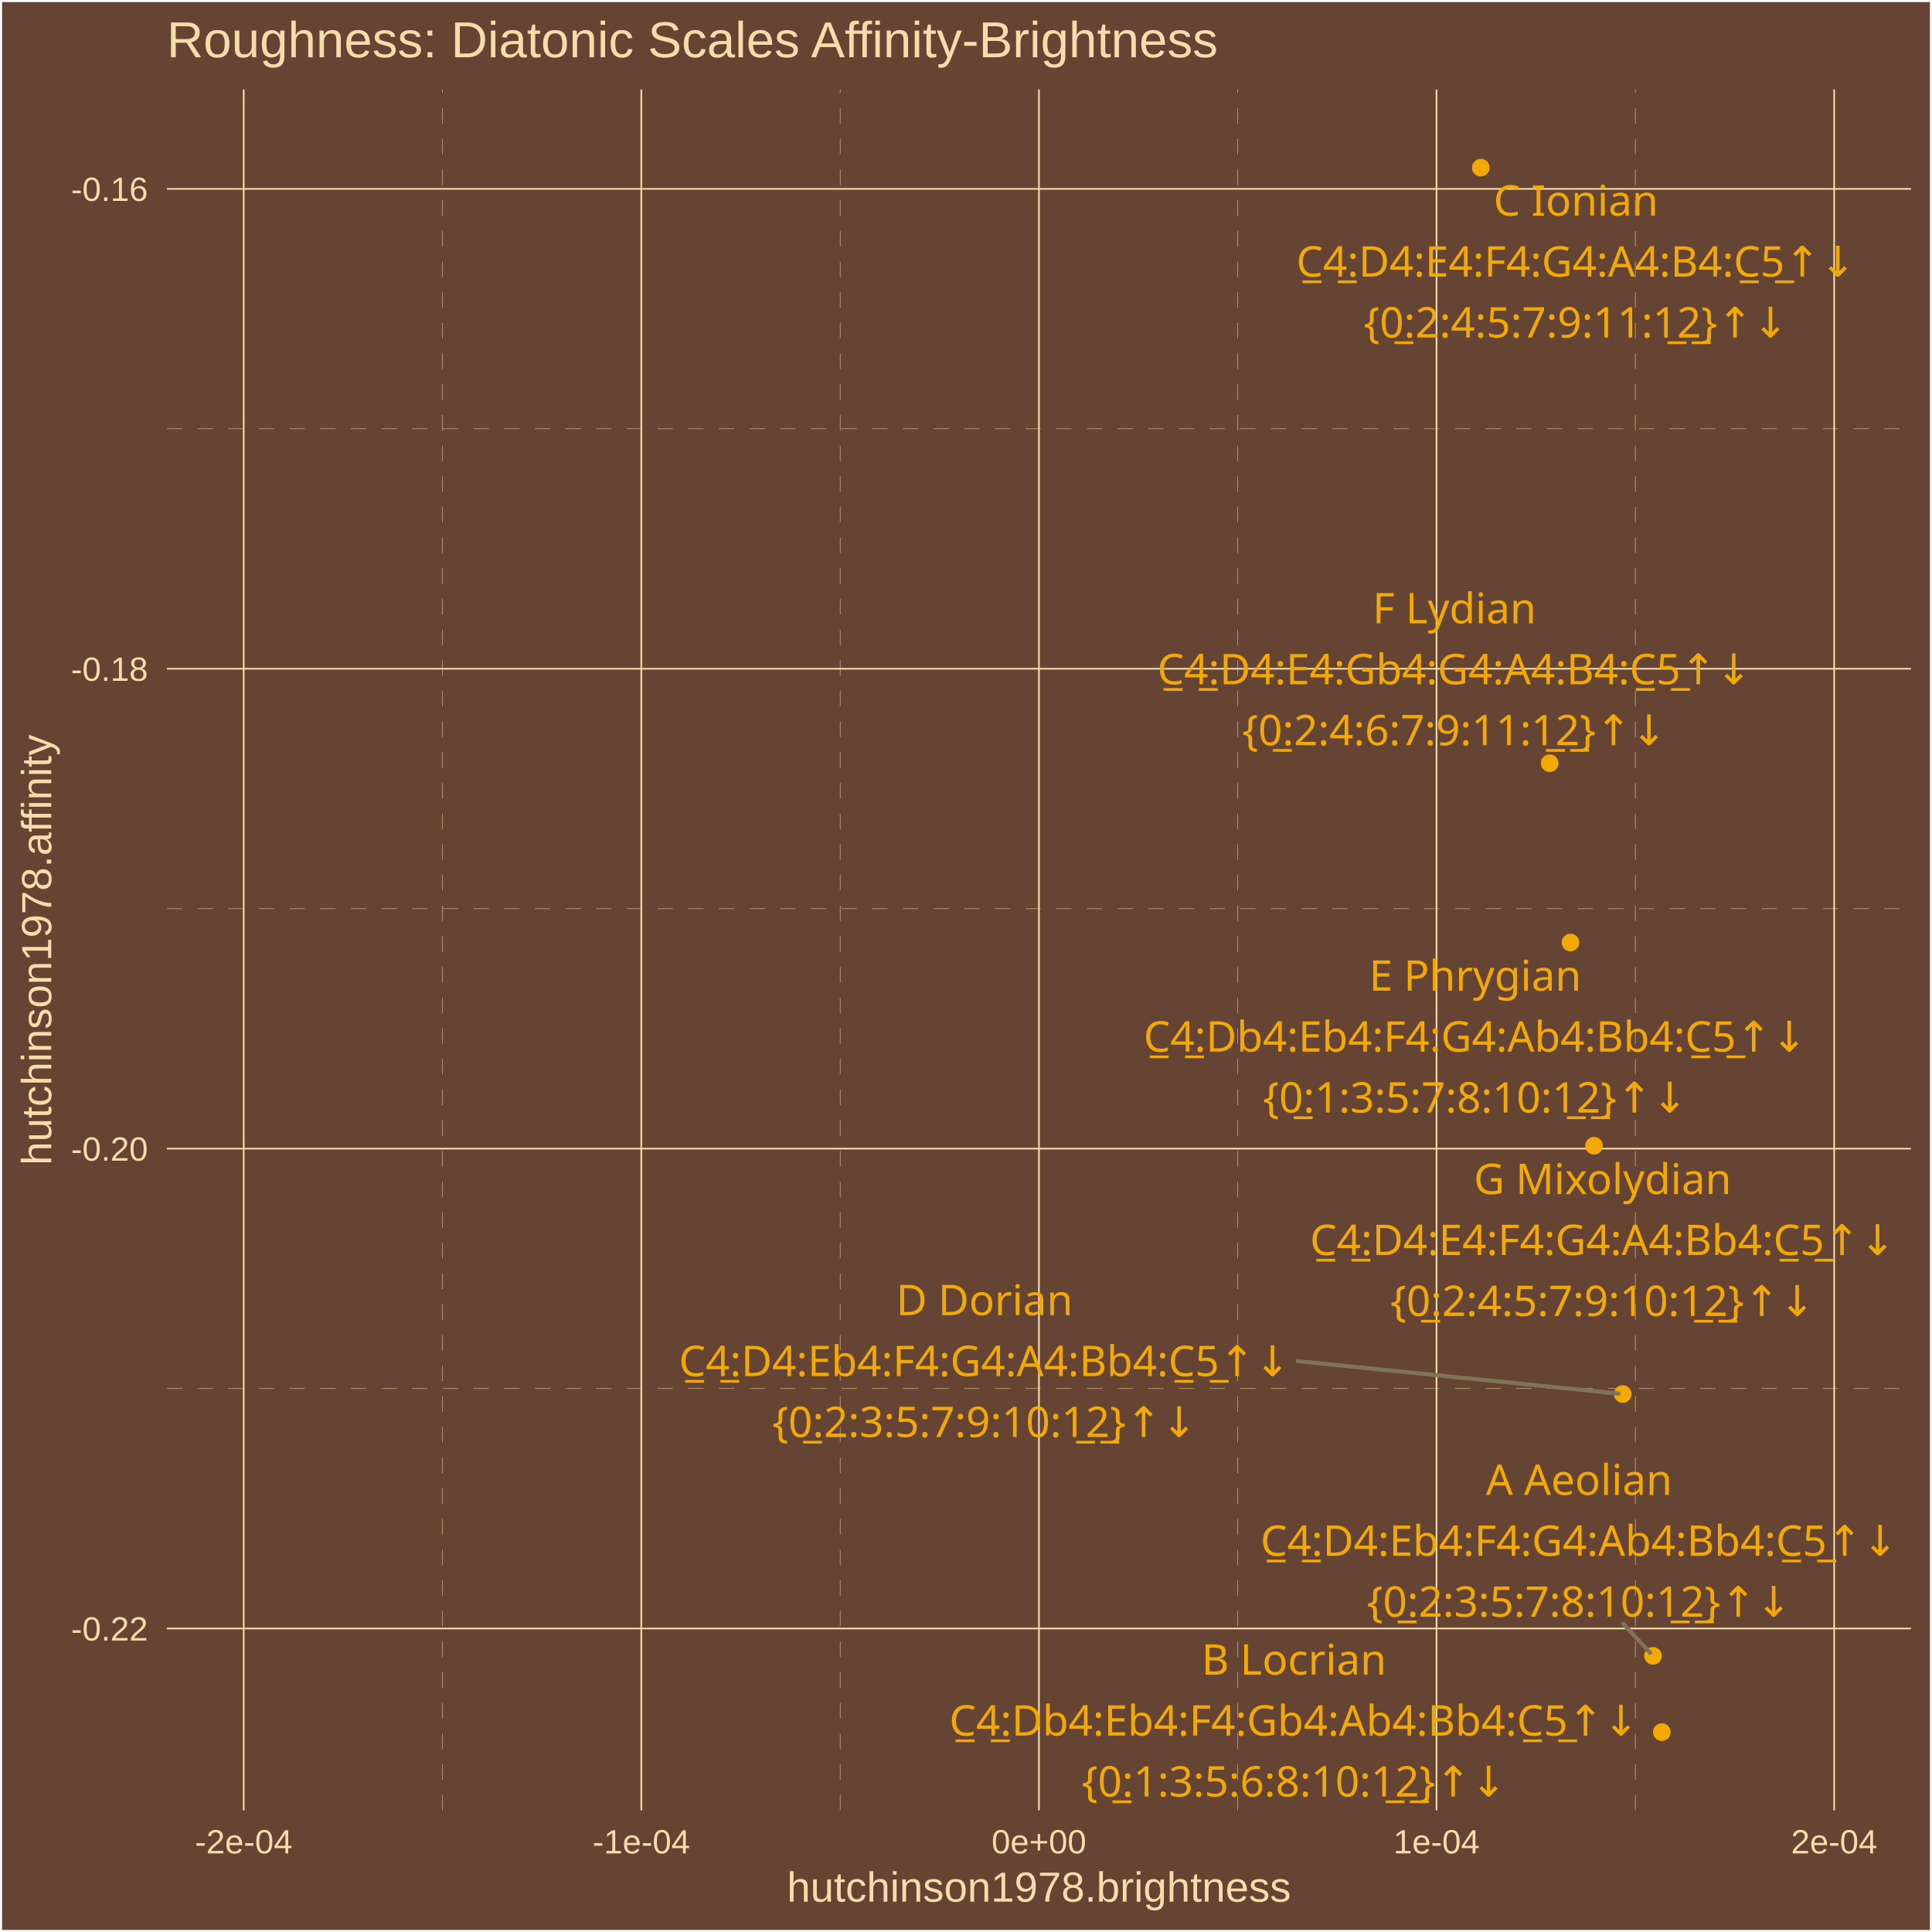
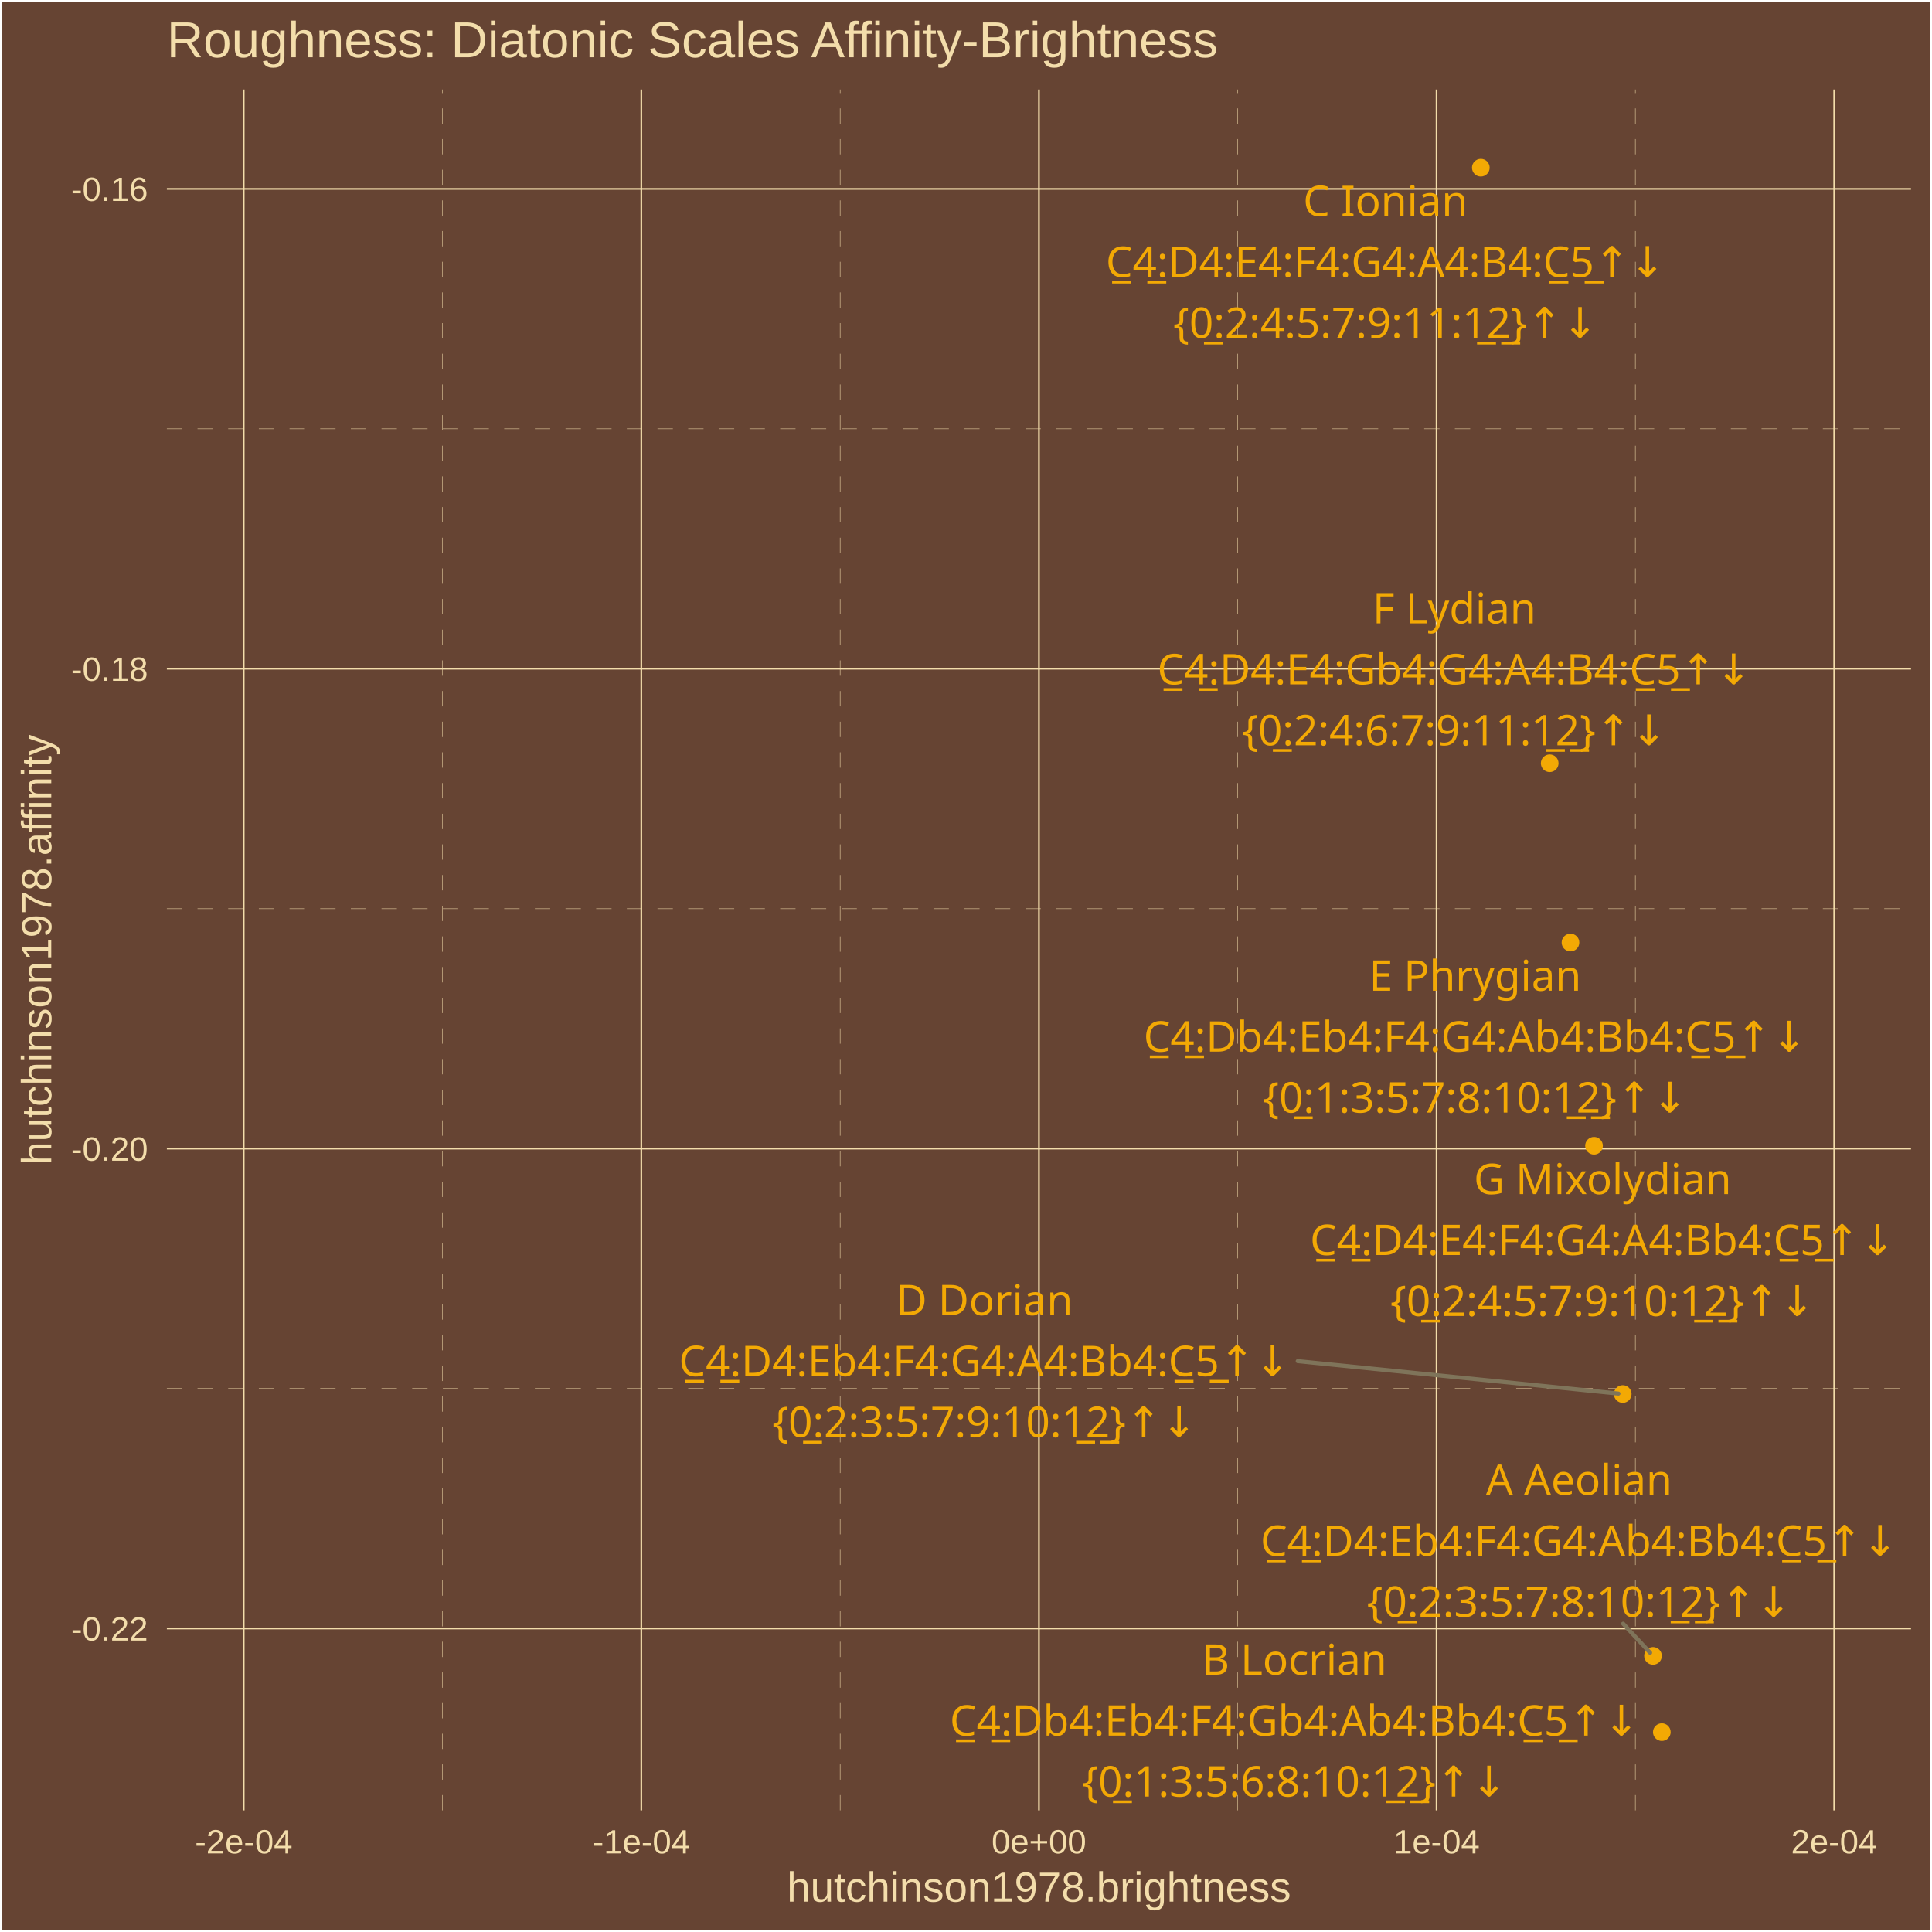
<svg xmlns="http://www.w3.org/2000/svg" class="svglite" width="504.00pt" height="504.00pt" viewBox="0 0 504.00 504.00">
  <defs>
    <style type="text/css">
    .svglite line, .svglite polyline, .svglite polygon, .svglite path, .svglite rect, .svglite circle {
      fill: none;
      stroke: #000000;
      stroke-linecap: round;
      stroke-linejoin: round;
      stroke-miterlimit: 10.00;
    }
    .svglite text {
      white-space: pre;
    }
  </style>
  </defs>
  <rect width="100%" height="100%" style="stroke: none; fill: #664433;" />
  <defs>
    <clipPath id="cpMC4wMHw1MDQuMDB8MC4wMHw1MDQuMDA=">
      <rect x="0.00" y="0.00" width="504.00" height="504.00" />
    </clipPath>
  </defs>
  <g clip-path="url(#cpMC4wMHw1MDQuMDB8MC4wMHw1MDQuMDA=)">
    <rect x="0.00" y="-0" width="504.00" height="504.00" style="stroke-width: 1.07; stroke: #FFFFFF; fill: #664433;" />
  </g>
  <defs>
    <clipPath id="cpNDMuNTN8NDk4LjUyfDIzLjM0fDQ3Mi4yNw==">
      <rect x="43.53" y="23.34" width="454.99" height="448.93" />
    </clipPath>
  </defs>
  <g clip-path="url(#cpNDMuNTN8NDk4LjUyfDIzLjM0fDQ3Mi4yNw==)">
    <rect x="43.53" y="23.34" width="454.99" height="448.93" style="stroke-width: 1.07; stroke: none; fill: #664433;" />
    <polyline points="43.53,362.23 498.52,362.23 " style="stroke-width: 0.11; stroke: #F3DDAB; stroke-dasharray: 4.00,4.00; stroke-linecap: butt;" />
    <polyline points="43.53,237.05 498.52,237.05 " style="stroke-width: 0.11; stroke: #F3DDAB; stroke-dasharray: 4.00,4.00; stroke-linecap: butt;" />
    <polyline points="43.53,111.86 498.52,111.86 " style="stroke-width: 0.11; stroke: #F3DDAB; stroke-dasharray: 4.00,4.00; stroke-linecap: butt;" />
    <polyline points="115.44,472.27 115.44,23.34 " style="stroke-width: 0.11; stroke: #F3DDAB; stroke-dasharray: 4.00,4.00; stroke-linecap: butt;" />
    <polyline points="219.17,472.27 219.17,23.34 " style="stroke-width: 0.11; stroke: #F3DDAB; stroke-dasharray: 4.00,4.00; stroke-linecap: butt;" />
    <polyline points="322.89,472.27 322.89,23.34 " style="stroke-width: 0.11; stroke: #F3DDAB; stroke-dasharray: 4.00,4.00; stroke-linecap: butt;" />
    <polyline points="426.61,472.27 426.61,23.34 " style="stroke-width: 0.11; stroke: #F3DDAB; stroke-dasharray: 4.00,4.00; stroke-linecap: butt;" />
    <polyline points="43.53,424.82 498.52,424.82 " style="stroke-width: 0.43; stroke: #F3DDAB; stroke-linecap: butt;" />
    <polyline points="43.53,299.64 498.52,299.64 " style="stroke-width: 0.43; stroke: #F3DDAB; stroke-linecap: butt;" />
    <polyline points="43.53,174.45 498.52,174.45 " style="stroke-width: 0.43; stroke: #F3DDAB; stroke-linecap: butt;" />
    <polyline points="43.53,49.27 498.52,49.27 " style="stroke-width: 0.43; stroke: #F3DDAB; stroke-linecap: butt;" />
    <polyline points="63.58,472.27 63.58,23.34 " style="stroke-width: 0.43; stroke: #F3DDAB; stroke-linecap: butt;" />
    <polyline points="167.30,472.27 167.30,23.34 " style="stroke-width: 0.43; stroke: #F3DDAB; stroke-linecap: butt;" />
    <polyline points="271.03,472.27 271.03,23.34 " style="stroke-width: 0.43; stroke: #F3DDAB; stroke-linecap: butt;" />
    <polyline points="374.75,472.27 374.75,23.34 " style="stroke-width: 0.43; stroke: #F3DDAB; stroke-linecap: butt;" />
    <polyline points="478.48,472.27 478.48,23.34 " style="stroke-width: 0.43; stroke: #F3DDAB; stroke-linecap: butt;" />
    <circle cx="433.52" cy="451.86" r="1.95" style="stroke-width: 0.71; stroke: #F3A904; fill: #F3A904;" />
    <circle cx="409.69" cy="245.88" r="1.95" style="stroke-width: 0.71; stroke: #F3A904; fill: #F3A904;" />
    <circle cx="431.22" cy="431.97" r="1.95" style="stroke-width: 0.71; stroke: #F3A904; fill: #F3A904;" />
    <circle cx="423.32" cy="363.66" r="1.95" style="stroke-width: 0.71; stroke: #F3A904; fill: #F3A904;" />
    <circle cx="415.83" cy="298.89" r="1.95" style="stroke-width: 0.71; stroke: #F3A904; fill: #F3A904;" />
    <circle cx="386.30" cy="43.74" r="1.95" style="stroke-width: 0.71; stroke: #F3A904; fill: #F3A904;" />
    <circle cx="404.27" cy="199.11" r="1.95" style="stroke-width: 0.71; stroke: #F3A904; fill: #F3A904;" />
-     <line x1="423.43" y1="423.56" x2="430.46" y2="431.15" style="stroke-width: 1.07; stroke: #7F745A;" />
+     <line x1="423.43" y1="423.57" x2="430.46" y2="431.15" style="stroke-width: 1.07; stroke: #7F745A;" />
    <line x1="338.54" y1="355.08" x2="422.20" y2="363.55" style="stroke-width: 1.07; stroke: #7F745A;" />
-     <text x="337.56" y="436.87" text-anchor="middle" style="font-size: 11.04px;fill: #F3A904; font-family: &quot;Arial Unicode MS&quot;;" textLength="46.60px" lengthAdjust="spacingAndGlyphs">B Locrian</text>
-     <text x="337.56" y="452.77" text-anchor="middle" style="font-size: 11.04px;fill: #F3A904; font-family: &quot;Arial Unicode MS&quot;;" textLength="178.23px" lengthAdjust="spacingAndGlyphs">C̲4̲:Db4:Eb4:F4:Gb4:Ab4:Bb4:C̲5̲↑↓</text>
-     <text x="337.56" y="468.67" text-anchor="middle" style="font-size: 11.04px;fill: #F3A904; font-family: &quot;Arial Unicode MS&quot;;" textLength="105.91px" lengthAdjust="spacingAndGlyphs">{0̲:1:3:5:6:8:10:1̲2̲}↑↓</text>
+     <text x="337.68" y="436.87" text-anchor="middle" style="font-size: 11.04px;fill: #F3A904; font-family: &quot;Arial Unicode MS&quot;;" textLength="46.60px" lengthAdjust="spacingAndGlyphs">B Locrian</text>
+     <text x="337.68" y="452.77" text-anchor="middle" style="font-size: 11.04px;fill: #F3A904; font-family: &quot;Arial Unicode MS&quot;;" textLength="178.23px" lengthAdjust="spacingAndGlyphs">C̲4̲:Db4:Eb4:F4:Gb4:Ab4:Bb4:C̲5̲↑↓</text>
+     <text x="337.68" y="468.67" text-anchor="middle" style="font-size: 11.04px;fill: #F3A904; font-family: &quot;Arial Unicode MS&quot;;" textLength="105.91px" lengthAdjust="spacingAndGlyphs">{0̲:1:3:5:6:8:10:1̲2̲}↑↓</text>
    <text x="384.84" y="258.44" text-anchor="middle" style="font-size: 11.04px;fill: #F3A904; font-family: &quot;Arial Unicode MS&quot;;" textLength="53.96px" lengthAdjust="spacingAndGlyphs">E Phrygian</text>
    <text x="384.84" y="274.34" text-anchor="middle" style="font-size: 11.04px;fill: #F3A904; font-family: &quot;Arial Unicode MS&quot;;" textLength="172.09px" lengthAdjust="spacingAndGlyphs">C̲4̲:Db4:Eb4:F4:G4:Ab4:Bb4:C̲5̲↑↓</text>
    <text x="384.84" y="290.23" text-anchor="middle" style="font-size: 11.04px;fill: #F3A904; font-family: &quot;Arial Unicode MS&quot;;" textLength="105.91px" lengthAdjust="spacingAndGlyphs">{0̲:1:3:5:7:8:10:1̲2̲}↑↓</text>
    <text x="411.94" y="389.97" text-anchor="middle" style="font-size: 11.04px;fill: #F3A904; font-family: &quot;Arial Unicode MS&quot;;" textLength="47.22px" lengthAdjust="spacingAndGlyphs">A Aeolian</text>
    <text x="411.94" y="405.87" text-anchor="middle" style="font-size: 11.04px;fill: #F3A904; font-family: &quot;Arial Unicode MS&quot;;" textLength="165.96px" lengthAdjust="spacingAndGlyphs">C̲4̲:D4:Eb4:F4:G4:Ab4:Bb4:C̲5̲↑↓</text>
-     <text x="411.94" y="421.76" text-anchor="middle" style="font-size: 11.04px;fill: #F3A904; font-family: &quot;Arial Unicode MS&quot;;" textLength="105.91px" lengthAdjust="spacingAndGlyphs">{0̲:2:3:5:7:8:10:1̲2̲}↑↓</text>
+     <text x="411.94" y="421.77" text-anchor="middle" style="font-size: 11.04px;fill: #F3A904; font-family: &quot;Arial Unicode MS&quot;;" textLength="105.91px" lengthAdjust="spacingAndGlyphs">{0̲:2:3:5:7:8:10:1̲2̲}↑↓</text>
    <text x="256.83" y="343.09" text-anchor="middle" style="font-size: 11.04px;fill: #F3A904; font-family: &quot;Arial Unicode MS&quot;;" textLength="43.52px" lengthAdjust="spacingAndGlyphs">D Dorian</text>
-     <text x="256.83" y="358.99" text-anchor="middle" style="font-size: 11.04px;fill: #F3A904; font-family: &quot;Arial Unicode MS&quot;;" textLength="159.83px" lengthAdjust="spacingAndGlyphs">C̲4̲:D4:Eb4:F4:G4:A4:Bb4:C̲5̲↑↓</text>
+     <text x="256.83" y="358.98" text-anchor="middle" style="font-size: 11.04px;fill: #F3A904; font-family: &quot;Arial Unicode MS&quot;;" textLength="159.83px" lengthAdjust="spacingAndGlyphs">C̲4̲:D4:Eb4:F4:G4:A4:Bb4:C̲5̲↑↓</text>
    <text x="256.83" y="374.88" text-anchor="middle" style="font-size: 11.04px;fill: #F3A904; font-family: &quot;Arial Unicode MS&quot;;" textLength="105.91px" lengthAdjust="spacingAndGlyphs">{0̲:2:3:5:7:9:10:1̲2̲}↑↓</text>
    <text x="418.07" y="311.50" text-anchor="middle" style="font-size: 11.04px;fill: #F3A904; font-family: &quot;Arial Unicode MS&quot;;" textLength="63.75px" lengthAdjust="spacingAndGlyphs">G Mixolydian</text>
    <text x="418.07" y="327.40" text-anchor="middle" style="font-size: 11.04px;fill: #F3A904; font-family: &quot;Arial Unicode MS&quot;;" textLength="153.69px" lengthAdjust="spacingAndGlyphs">C̲4̲:D4:E4:F4:G4:A4:Bb4:C̲5̲↑↓</text>
    <text x="418.07" y="343.30" text-anchor="middle" style="font-size: 11.04px;fill: #F3A904; font-family: &quot;Arial Unicode MS&quot;;" textLength="105.91px" lengthAdjust="spacingAndGlyphs">{0̲:2:4:5:7:9:10:1̲2̲}↑↓</text>
-     <text x="411.10" y="56.26" text-anchor="middle" style="font-size: 11.04px;fill: #F3A904; font-family: &quot;Arial Unicode MS&quot;;" textLength="41.08px" lengthAdjust="spacingAndGlyphs">C Ionian</text>
-     <text x="411.10" y="72.16" text-anchor="middle" style="font-size: 11.04px;fill: #F3A904; font-family: &quot;Arial Unicode MS&quot;;" textLength="147.56px" lengthAdjust="spacingAndGlyphs">C̲4̲:D4:E4:F4:G4:A4:B4:C̲5̲↑↓</text>
-     <text x="411.10" y="88.05" text-anchor="middle" style="font-size: 11.04px;fill: #F3A904; font-family: &quot;Arial Unicode MS&quot;;" textLength="105.91px" lengthAdjust="spacingAndGlyphs">{0̲:2:4:5:7:9:11:1̲2̲}↑↓</text>
-     <text x="379.40" y="162.62" text-anchor="middle" style="font-size: 11.04px;fill: #F3A904; font-family: &quot;Arial Unicode MS&quot;;" textLength="42.31px" lengthAdjust="spacingAndGlyphs">F Lydian</text>
-     <text x="379.40" y="178.51" text-anchor="middle" style="font-size: 11.04px;fill: #F3A904; font-family: &quot;Arial Unicode MS&quot;;" textLength="155.53px" lengthAdjust="spacingAndGlyphs">C̲4̲:D4:E4:Gb4:G4:A4:B4:C̲5̲↑↓</text>
-     <text x="379.40" y="194.41" text-anchor="middle" style="font-size: 11.04px;fill: #F3A904; font-family: &quot;Arial Unicode MS&quot;;" textLength="105.91px" lengthAdjust="spacingAndGlyphs">{0̲:2:4:6:7:9:11:1̲2̲}↑↓</text>
+     <text x="361.42" y="56.35" text-anchor="middle" style="font-size: 11.04px;fill: #F3A904; font-family: &quot;Arial Unicode MS&quot;;" textLength="41.08px" lengthAdjust="spacingAndGlyphs">C Ionian</text>
+     <text x="361.42" y="72.24" text-anchor="middle" style="font-size: 11.04px;fill: #F3A904; font-family: &quot;Arial Unicode MS&quot;;" textLength="147.56px" lengthAdjust="spacingAndGlyphs">C̲4̲:D4:E4:F4:G4:A4:B4:C̲5̲↑↓</text>
+     <text x="361.42" y="88.14" text-anchor="middle" style="font-size: 11.04px;fill: #F3A904; font-family: &quot;Arial Unicode MS&quot;;" textLength="105.91px" lengthAdjust="spacingAndGlyphs">{0̲:2:4:5:7:9:11:1̲2̲}↑↓</text>
+     <text x="379.39" y="162.62" text-anchor="middle" style="font-size: 11.04px;fill: #F3A904; font-family: &quot;Arial Unicode MS&quot;;" textLength="42.31px" lengthAdjust="spacingAndGlyphs">F Lydian</text>
+     <text x="379.39" y="178.52" text-anchor="middle" style="font-size: 11.04px;fill: #F3A904; font-family: &quot;Arial Unicode MS&quot;;" textLength="155.53px" lengthAdjust="spacingAndGlyphs">C̲4̲:D4:E4:Gb4:G4:A4:B4:C̲5̲↑↓</text>
+     <text x="379.39" y="194.42" text-anchor="middle" style="font-size: 11.04px;fill: #F3A904; font-family: &quot;Arial Unicode MS&quot;;" textLength="105.91px" lengthAdjust="spacingAndGlyphs">{0̲:2:4:6:7:9:11:1̲2̲}↑↓</text>
  </g>
  <g clip-path="url(#cpMC4wMHw1MDQuMDB8MC4wMHw1MDQuMDA=)">
    <text x="38.60" y="427.97" text-anchor="end" style="font-size: 8.80px;fill: #F3DDAB; font-family: &quot;Arial&quot;;" textLength="20.06px" lengthAdjust="spacingAndGlyphs">-0.22</text>
    <text x="38.60" y="302.79" text-anchor="end" style="font-size: 8.80px;fill: #F3DDAB; font-family: &quot;Arial&quot;;" textLength="20.06px" lengthAdjust="spacingAndGlyphs">-0.20</text>
    <text x="38.60" y="177.61" text-anchor="end" style="font-size: 8.80px;fill: #F3DDAB; font-family: &quot;Arial&quot;;" textLength="20.06px" lengthAdjust="spacingAndGlyphs">-0.18</text>
    <text x="38.60" y="52.42" text-anchor="end" style="font-size: 8.80px;fill: #F3DDAB; font-family: &quot;Arial&quot;;" textLength="20.06px" lengthAdjust="spacingAndGlyphs">-0.16</text>
    <text x="63.58" y="483.50" text-anchor="middle" style="font-size: 8.80px;fill: #F3DDAB; font-family: &quot;Arial&quot;;" textLength="25.44px" lengthAdjust="spacingAndGlyphs">-2e-04</text>
    <text x="167.30" y="483.50" text-anchor="middle" style="font-size: 8.80px;fill: #F3DDAB; font-family: &quot;Arial&quot;;" textLength="25.44px" lengthAdjust="spacingAndGlyphs">-1e-04</text>
    <text x="271.03" y="483.50" text-anchor="middle" style="font-size: 8.80px;fill: #F3DDAB; font-family: &quot;Arial&quot;;" textLength="24.72px" lengthAdjust="spacingAndGlyphs">0e+00</text>
    <text x="374.75" y="483.50" text-anchor="middle" style="font-size: 8.80px;fill: #F3DDAB; font-family: &quot;Arial&quot;;" textLength="22.51px" lengthAdjust="spacingAndGlyphs">1e-04</text>
    <text x="478.48" y="483.50" text-anchor="middle" style="font-size: 8.80px;fill: #F3DDAB; font-family: &quot;Arial&quot;;" textLength="22.51px" lengthAdjust="spacingAndGlyphs">2e-04</text>
    <text x="271.03" y="496.09" text-anchor="middle" style="font-size: 11.00px;fill: #F3DDAB; font-family: &quot;Arial&quot;;" textLength="131.51px" lengthAdjust="spacingAndGlyphs">hutchinson1978.brightness</text>
    <text transform="translate(13.37,247.80) rotate(-90)" text-anchor="middle" style="font-size: 11.00px;fill: #F3DDAB; font-family: &quot;Arial&quot;;" textLength="112.53px" lengthAdjust="spacingAndGlyphs">hutchinson1978.affinity</text>
    <text x="43.53" y="14.94" style="font-size: 13.20px;fill: #F3DDAB; font-family: &quot;Arial&quot;;" textLength="274.95px" lengthAdjust="spacingAndGlyphs">Roughness: Diatonic Scales Affinity-Brightness</text>
  </g>
</svg>
